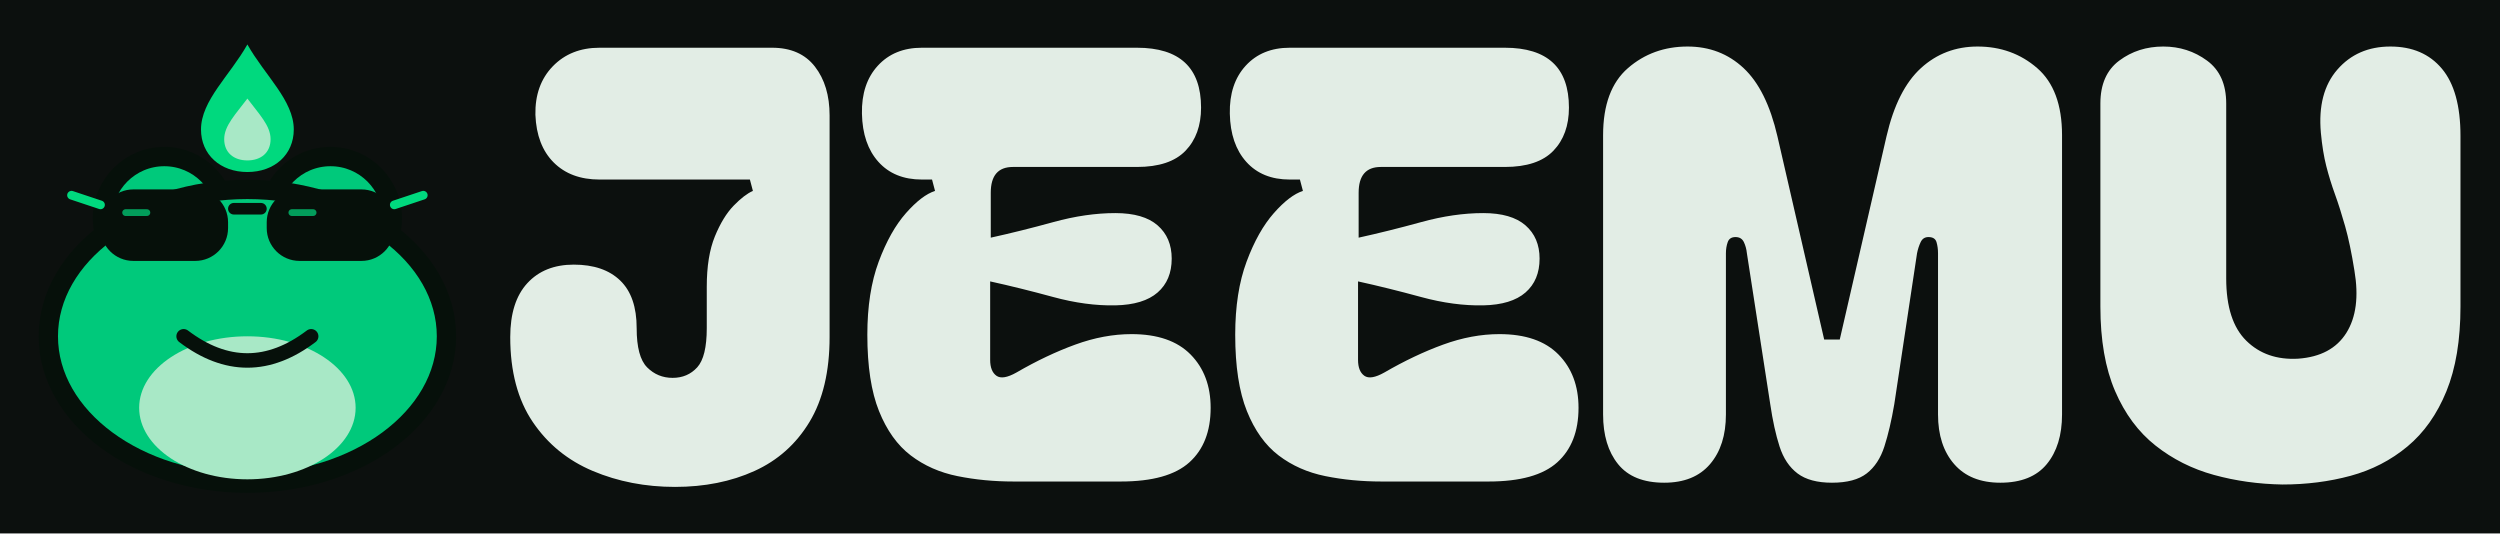
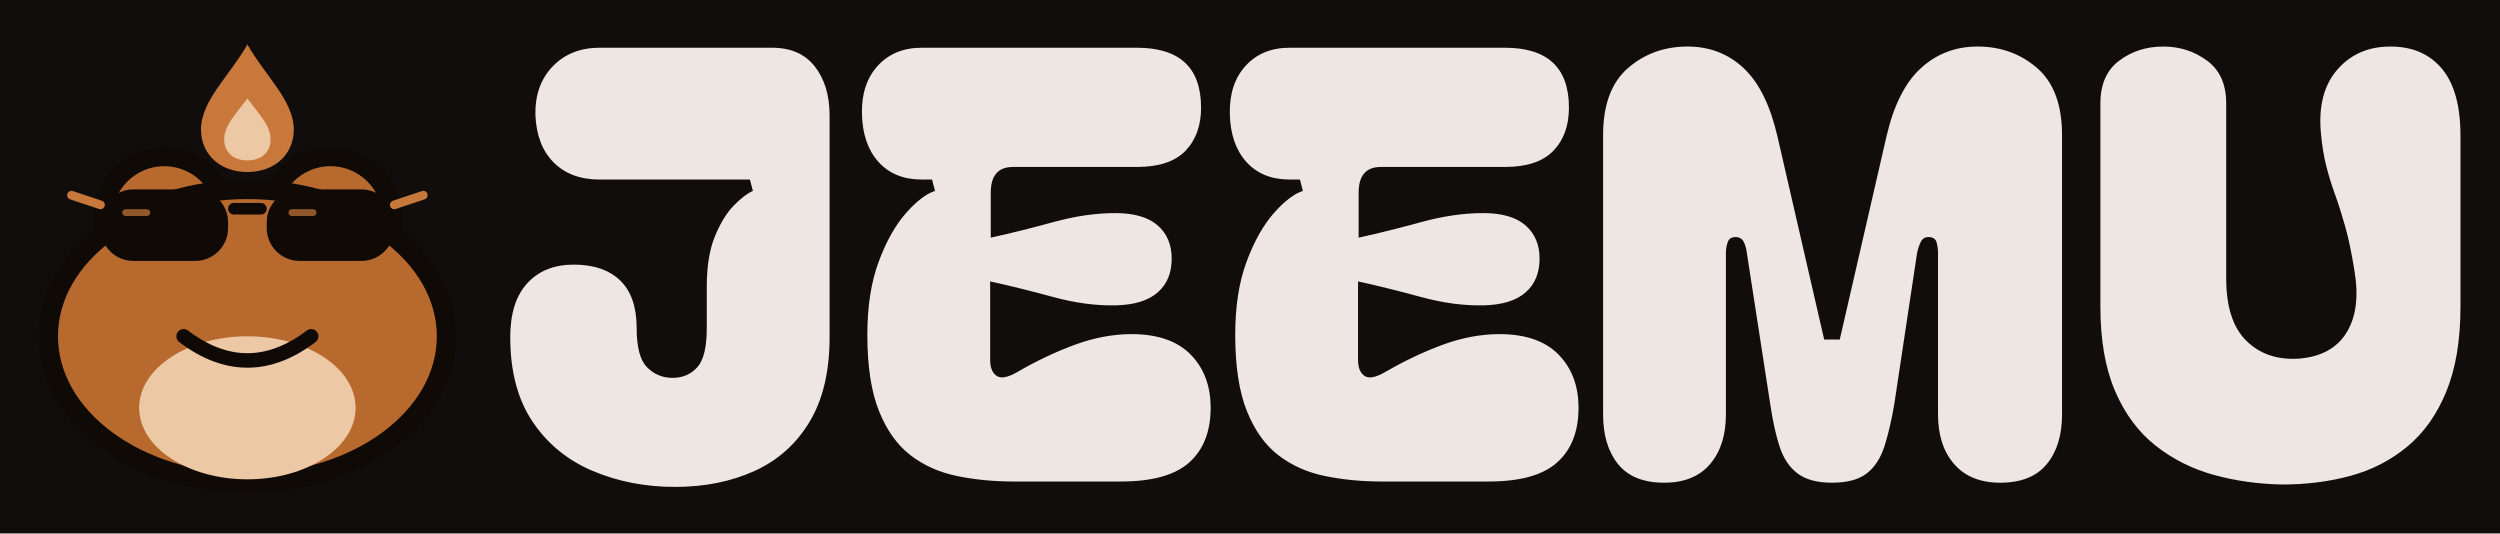
<svg xmlns="http://www.w3.org/2000/svg" viewBox="0 0 2587 552" width="2587" height="552">
-   <rect width="2587" height="552" fill="#0C100E" />
+   <rect width="2587" height="552" fill="#100d0c" />
  <g transform="translate(0,26) scale(1)">
-     <circle cx="170" cy="200" r="64" fill="#00C97B" stroke="#06100A" stroke-width="20" />
-     <circle cx="342" cy="200" r="64" fill="#00C97B" stroke="#06100A" stroke-width="20" />
-     <ellipse cx="256" cy="322" rx="206" ry="152" fill="#00C97B" stroke="#06100A" stroke-width="20" />
-     <ellipse cx="170" cy="252" rx="50" ry="22" fill="#00C97B" />
-     <ellipse cx="342" cy="252" rx="50" ry="22" fill="#00C97B" />
-     <ellipse cx="256" cy="396" rx="112" ry="74" fill="#A8E8C6" />
-     <rect x="104" y="170" width="132" height="74" rx="34" fill="#06100A" />
-     <rect x="276" y="170" width="132" height="74" rx="34" fill="#06100A" />
-     <rect x="236" y="184" width="40" height="12" rx="6" fill="#06100A" />
-     <path d="M130 194 L152 194" stroke="#00D97E" stroke-width="7" stroke-linecap="round" opacity="0.7" />
-     <path d="M302 194 L324 194" stroke="#00D97E" stroke-width="7" stroke-linecap="round" opacity="0.7" />
-     <path d="M104 186 L74 176 M408 186 L438 176" stroke="#00D97E" stroke-width="9" stroke-linecap="round" />
-     <path d="M190 322 Q256 372 322 322" fill="none" stroke="#06100A" stroke-width="15" stroke-linecap="round" />
+     <circle cx="170" cy="200" r="64" fill="#b86a2e" stroke="#100a06" stroke-width="20" />
+     <circle cx="342" cy="200" r="64" fill="#b86a2e" stroke="#100a06" stroke-width="20" />
+     <ellipse cx="256" cy="322" rx="206" ry="152" fill="#b86a2e" stroke="#100a06" stroke-width="20" />
+     <ellipse cx="170" cy="252" rx="50" ry="22" fill="#b86a2e" />
+     <ellipse cx="342" cy="252" rx="50" ry="22" fill="#b86a2e" />
+     <ellipse cx="256" cy="396" rx="112" ry="74" fill="#ecc8a4" />
+     <rect x="104" y="170" width="132" height="74" rx="34" fill="#100a06" />
+     <rect x="276" y="170" width="132" height="74" rx="34" fill="#100a06" />
+     <rect x="236" y="184" width="40" height="12" rx="6" fill="#100a06" />
+     <path d="M130 194 L152 194" stroke="#c8783a" stroke-width="7" stroke-linecap="round" opacity="0.7" />
+     <path d="M302 194 L324 194" stroke="#c8783a" stroke-width="7" stroke-linecap="round" opacity="0.7" />
+     <path d="M104 186 L74 176 M408 186 L438 176" stroke="#c8783a" stroke-width="9" stroke-linecap="round" />
+     <path d="M190 322 Q256 372 322 322" fill="none" stroke="#100a06" stroke-width="15" stroke-linecap="round" />
    <g transform="translate(256,150) scale(1) translate(-256,-150)">
-       <path d="M256 20 C274 52 304 78 304 108 C304 134 284 152 256 152 C228 152 208 134 208 108 C208 78 238 52 256 20Z" fill="#00D97E" />
-       <path d="M256 76 C268 92 280 104 280 118 C280 132 270 140 256 140 C242 140 232 132 232 118 C232 104 244 92 256 76Z" fill="#A8E8C6" />
+       <path d="M256 20 C274 52 304 78 304 108 C304 134 284 152 256 152 C228 152 208 134 208 108 C208 78 238 52 256 20Z" fill="#c8783a" />
+       <path d="M256 76 C268 92 280 104 280 118 C280 132 270 140 256 140 C242 140 232 132 232 118 C232 104 244 92 256 76Z" fill="#ecc8a4" />
    </g>
  </g>
-   <path fill="#E2EDE5" d="M293 7Q219 7 156-19.50Q93-46 55.50-101.50Q18-157 18-243Q18-302 46.50-333Q75-364 124-364Q174-364 201.50-337.50Q229-311 229-258Q229-210 246.50-192.50Q264-175 289-175Q314-175 330-192.50Q346-210 346-258L346-327Q346-378 359.50-411Q373-444 391-462.50Q409-481 423-487L418-506L167-506Q119-506 90.50-534.50Q62-563 60-614Q59-664 89-695Q119-726 167-726L455-726Q502-726 526.50-694.50Q551-663 551-613L551-243Q551-157 517.50-101.50Q484-46 425.50-19.50Q367 7 293 7M1037-2L858-2Q809-2 764.50-11Q720-20 686.50-45.50Q653-71 633.50-119.50Q614-168 614-247Q614-318 633-369Q652-420 678.50-450Q705-480 727-487L722-506L705-506Q659-506 632.50-535.50Q606-565 605-616Q604-666 631.50-696Q659-726 705-726L1064-726Q1171-726 1171-626Q1171-581 1145-554Q1119-527 1064-527L857-527Q820-527 820-484L820-409Q870-420 924.50-435Q979-450 1028-450Q1075-450 1098.50-429.50Q1122-409 1122-374Q1122-338 1098.50-317.50Q1075-297 1028-296Q979-295 924-310Q869-325 819-336L819-205Q819-186 829.50-178.50Q840-171 863-184Q913-213 961-230.50Q1009-248 1055-248Q1120-248 1153.50-214Q1187-180 1187-125Q1187-66 1151.50-34Q1116-2 1037-2M1651-2L1472-2Q1423-2 1378.50-11Q1334-20 1300.50-45.50Q1267-71 1247.50-119.50Q1228-168 1228-247Q1228-318 1247-369Q1266-420 1292.50-450Q1319-480 1341-487L1336-506L1319-506Q1273-506 1246.50-535.50Q1220-565 1219-616Q1218-666 1245.50-696Q1273-726 1319-726L1678-726Q1785-726 1785-626Q1785-581 1759-554Q1733-527 1678-527L1471-527Q1434-527 1434-484L1434-409Q1484-420 1538.50-435Q1593-450 1642-450Q1689-450 1712.50-429.50Q1736-409 1736-374Q1736-338 1712.50-317.50Q1689-297 1642-296Q1593-295 1538-310Q1483-325 1433-336L1433-205Q1433-186 1443.50-178.50Q1454-171 1477-184Q1527-213 1575-230.50Q1623-248 1669-248Q1734-248 1767.50-214Q1801-180 1801-125Q1801-66 1765.50-34Q1730-2 1651-2M1944 0Q1892 0 1867-31Q1842-62 1842-114L1842-580Q1842-656 1883.50-692Q1925-728 1983-728Q2038-728 2076.50-692Q2115-656 2133-578L2211-239L2237-239L2315-578Q2333-656 2372.50-692Q2412-728 2467-728Q2525-728 2566.50-692Q2608-656 2608-580L2608-114Q2608-62 2582.50-31Q2557 0 2505 0Q2455 0 2428-31Q2401-62 2401-114L2401-383Q2401-393 2398.50-401.50Q2396-410 2385-410Q2376-410 2372-401.50Q2368-393 2366-383L2328-131Q2321-90 2311.50-60.50Q2302-31 2282-15.50Q2262 0 2224 0Q2187 0 2166.50-15.50Q2146-31 2136.50-60.50Q2127-90 2121-131L2082-383Q2081-393 2077-401.50Q2073-410 2063-410Q2053-410 2050-401.50Q2047-393 2047-383L2047-114Q2047-62 2020.50-31Q1994 0 1944 0M2976 3Q2916 2 2861.50-13Q2807-28 2764-62Q2721-96 2696.50-153Q2672-210 2672-294L2672-633Q2672-681 2703.50-704.50Q2735-728 2777-728Q2818-728 2850-704.50Q2882-681 2882-633L2882-341Q2882-270 2915.50-237Q2949-204 3002-207Q3058-211 3082.50-250Q3107-289 3096-354Q3089-398 3080.50-428Q3072-458 3063.50-481.50Q3055-505 3049-528.50Q3043-552 3040-584Q3034-651 3067.50-689.50Q3101-728 3156-728Q3211-728 3242-691Q3273-654 3273-579L3273-294Q3273-210 3249.50-152.50Q3226-95 3184.50-60.50Q3143-26 3089.50-11.50Q3036 3 2976 3" transform="translate(516.84,499.51) scale(0.62)" />
+   <path fill="#ede6e2" d="M293 7Q219 7 156-19.50Q93-46 55.50-101.50Q18-157 18-243Q18-302 46.50-333Q75-364 124-364Q174-364 201.50-337.50Q229-311 229-258Q229-210 246.50-192.50Q264-175 289-175Q314-175 330-192.50Q346-210 346-258L346-327Q346-378 359.50-411Q373-444 391-462.50Q409-481 423-487L418-506L167-506Q119-506 90.50-534.50Q62-563 60-614Q59-664 89-695Q119-726 167-726L455-726Q502-726 526.50-694.50Q551-663 551-613L551-243Q551-157 517.50-101.50Q484-46 425.50-19.50Q367 7 293 7M1037-2L858-2Q809-2 764.50-11Q720-20 686.50-45.50Q653-71 633.50-119.50Q614-168 614-247Q614-318 633-369Q652-420 678.50-450Q705-480 727-487L722-506L705-506Q659-506 632.50-535.50Q606-565 605-616Q604-666 631.50-696Q659-726 705-726L1064-726Q1171-726 1171-626Q1171-581 1145-554Q1119-527 1064-527L857-527Q820-527 820-484L820-409Q870-420 924.50-435Q979-450 1028-450Q1075-450 1098.50-429.50Q1122-409 1122-374Q1122-338 1098.50-317.50Q1075-297 1028-296Q979-295 924-310Q869-325 819-336L819-205Q819-186 829.50-178.50Q840-171 863-184Q913-213 961-230.50Q1009-248 1055-248Q1120-248 1153.50-214Q1187-180 1187-125Q1187-66 1151.50-34Q1116-2 1037-2M1651-2L1472-2Q1423-2 1378.50-11Q1334-20 1300.50-45.50Q1267-71 1247.50-119.50Q1228-168 1228-247Q1228-318 1247-369Q1266-420 1292.50-450Q1319-480 1341-487L1336-506L1319-506Q1273-506 1246.50-535.50Q1220-565 1219-616Q1218-666 1245.50-696Q1273-726 1319-726L1678-726Q1785-726 1785-626Q1785-581 1759-554Q1733-527 1678-527L1471-527Q1434-527 1434-484L1434-409Q1484-420 1538.50-435Q1593-450 1642-450Q1689-450 1712.50-429.50Q1736-409 1736-374Q1736-338 1712.50-317.50Q1689-297 1642-296Q1593-295 1538-310Q1483-325 1433-336L1433-205Q1433-186 1443.50-178.50Q1454-171 1477-184Q1527-213 1575-230.50Q1623-248 1669-248Q1734-248 1767.50-214Q1801-180 1801-125Q1801-66 1765.50-34Q1730-2 1651-2M1944 0Q1892 0 1867-31Q1842-62 1842-114L1842-580Q1842-656 1883.50-692Q1925-728 1983-728Q2038-728 2076.50-692Q2115-656 2133-578L2211-239L2237-239L2315-578Q2333-656 2372.50-692Q2412-728 2467-728Q2525-728 2566.50-692Q2608-656 2608-580L2608-114Q2608-62 2582.50-31Q2557 0 2505 0Q2455 0 2428-31Q2401-62 2401-114L2401-383Q2401-393 2398.50-401.50Q2396-410 2385-410Q2376-410 2372-401.50Q2368-393 2366-383L2328-131Q2321-90 2311.50-60.50Q2302-31 2282-15.50Q2262 0 2224 0Q2187 0 2166.50-15.50Q2146-31 2136.50-60.50Q2127-90 2121-131L2082-383Q2081-393 2077-401.50Q2073-410 2063-410Q2053-410 2050-401.50Q2047-393 2047-383L2047-114Q2047-62 2020.50-31Q1994 0 1944 0M2976 3Q2916 2 2861.50-13Q2807-28 2764-62Q2721-96 2696.50-153Q2672-210 2672-294L2672-633Q2672-681 2703.50-704.50Q2735-728 2777-728Q2818-728 2850-704.50Q2882-681 2882-633L2882-341Q2882-270 2915.50-237Q2949-204 3002-207Q3058-211 3082.50-250Q3107-289 3096-354Q3089-398 3080.50-428Q3072-458 3063.50-481.50Q3055-505 3049-528.50Q3043-552 3040-584Q3034-651 3067.50-689.50Q3101-728 3156-728Q3211-728 3242-691Q3273-654 3273-579L3273-294Q3273-210 3249.50-152.50Q3226-95 3184.50-60.50Q3143-26 3089.50-11.50Q3036 3 2976 3" transform="translate(516.84,499.51) scale(0.62)" />
</svg>
